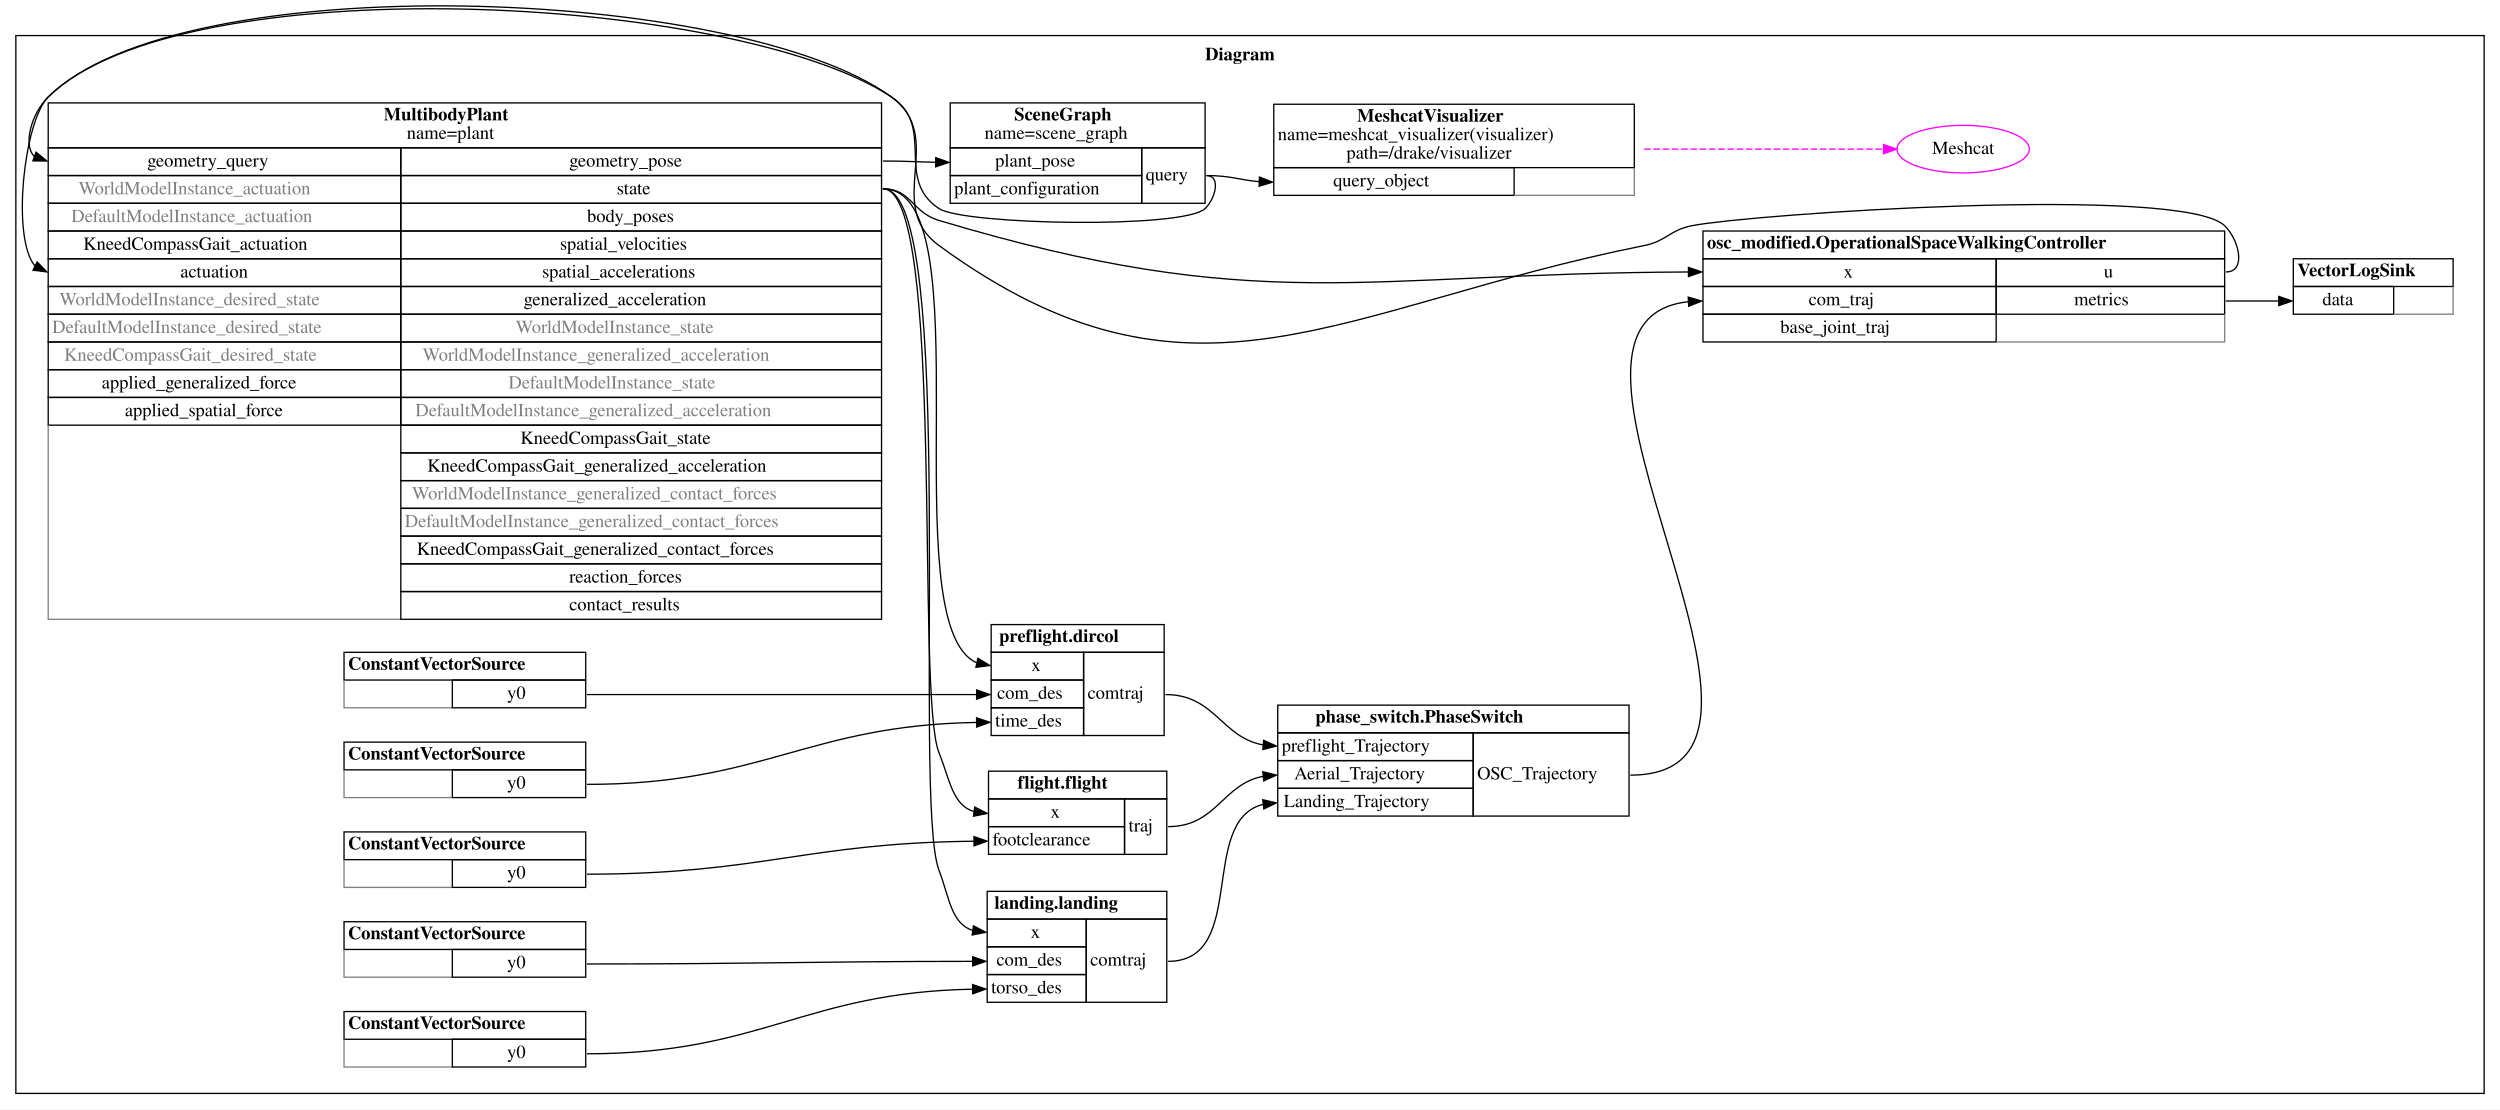
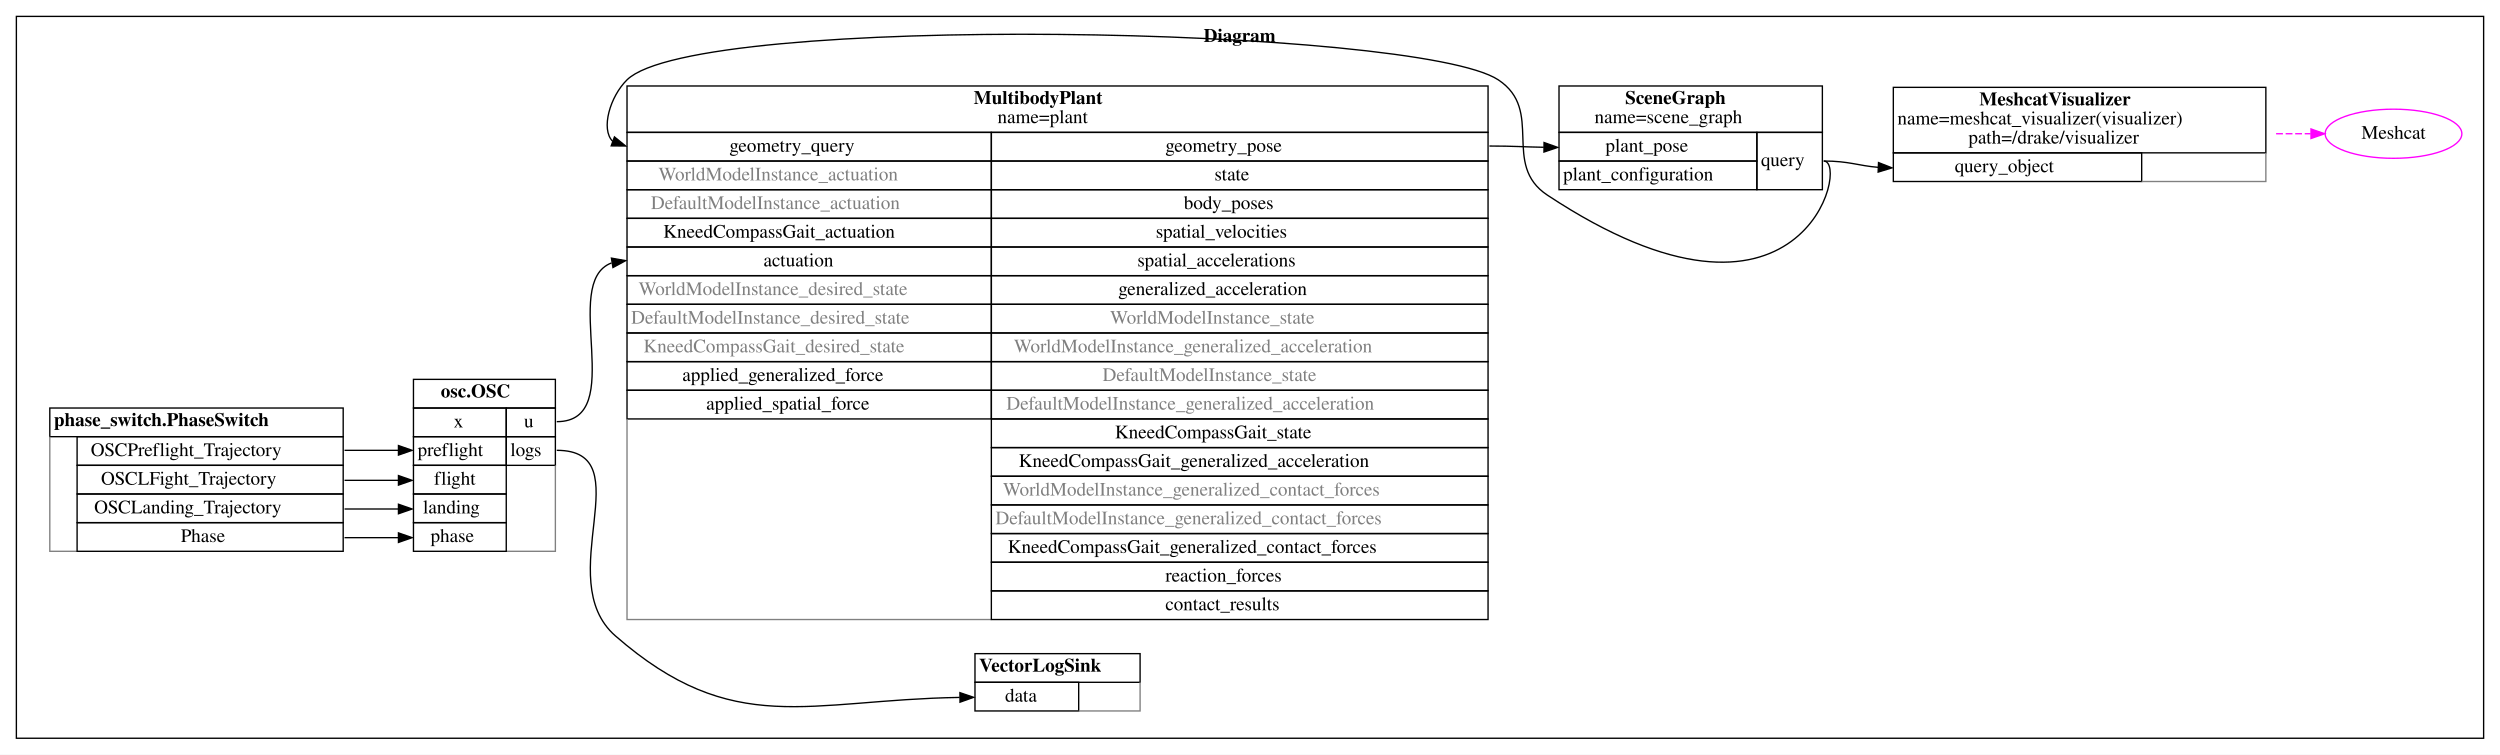
- <svg xmlns="http://www.w3.org/2000/svg" width="1893pt" height="840pt" viewBox="0.00 0.00 1893.00 839.86">
-   <g id="graph0" class="graph" transform="scale(1 1) rotate(0) translate(4 835.86)">
-     <polygon fill="white" stroke="transparent" points="-4,4 -4,-835.86 1889,-835.86 1889,4 -4,4" />
+ <svg xmlns="http://www.w3.org/2000/svg" width="1832pt" height="553pt" viewBox="0.00 0.00 1832.09 553.00">
+   <g id="graph0" class="graph" transform="scale(1 1) rotate(0) translate(4 549)">
+     <polygon fill="white" stroke="transparent" points="-4,4 -4,-549 1828.09,-549 1828.09,4 -4,4" />
    <g id="clust1" class="cluster">
-       <polygon fill="none" stroke="black" points="8,-8 8,-809 1877,-809 1877,-8 8,-8" />
-       <text text-anchor="start" x="908.5" y="-790.3" font-family="Times,serif" font-weight="bold" font-size="14.00">Diagram</text>
+       <polygon fill="none" stroke="black" points="8,-8 8,-537 1816.09,-537 1816.09,-8 8,-8" />
+       <text text-anchor="start" x="878.05" y="-518.3" font-family="Times,serif" font-weight="bold" font-size="14.00">Diagram</text>
    </g>
    <g id="clust2" class="cluster">
-       <polygon fill="none" stroke="white" points="16,-16 16,-770 1869,-770 1869,-16 16,-16" />
+       <polygon fill="none" stroke="white" points="16,-16 16,-498 1808.09,-498 1808.09,-16 16,-16" />
    </g>
    <g id="node1" class="node">
-       <polygon fill="none" stroke="black" points="32.5,-724 32.5,-758 663.5,-758 663.5,-724 32.5,-724" />
-       <text text-anchor="start" x="286.5" y="-744.8" font-family="Times,serif" font-weight="bold" font-size="14.00">MultibodyPlant</text>
-       <text text-anchor="start" x="304" y="-730.8" font-family="Times,serif" font-size="14.00">name=plant</text>
-       <polygon fill="none" stroke="black" points="32.5,-703 32.5,-724 299.5,-724 299.5,-703 32.5,-703" />
-       <text text-anchor="start" x="107.5" y="-709.8" font-family="Times,serif" font-size="14.00">geometry_query</text>
-       <polygon fill="none" stroke="black" points="299.5,-703 299.5,-724 663.5,-724 663.5,-703 299.5,-703" />
-       <text text-anchor="start" x="427" y="-709.8" font-family="Times,serif" font-size="14.00">geometry_pose</text>
-       <polygon fill="none" stroke="black" points="32.5,-682 32.5,-703 299.5,-703 299.5,-682 32.5,-682" />
-       <text text-anchor="start" x="55.5" y="-688.8" font-family="Times,serif" font-size="14.00" fill="grey">WorldModelInstance_actuation</text>
-       <polygon fill="none" stroke="black" points="299.5,-682 299.5,-703 663.5,-703 663.5,-682 299.5,-682" />
-       <text text-anchor="start" x="463" y="-688.8" font-family="Times,serif" font-size="14.00">state</text>
-       <polygon fill="none" stroke="black" points="32.5,-661 32.5,-682 299.5,-682 299.5,-661 32.5,-661" />
-       <text text-anchor="start" x="50" y="-667.8" font-family="Times,serif" font-size="14.00" fill="grey">DefaultModelInstance_actuation</text>
-       <polygon fill="none" stroke="black" points="299.5,-661 299.5,-682 663.5,-682 663.5,-661 299.5,-661" />
-       <text text-anchor="start" x="440.5" y="-667.8" font-family="Times,serif" font-size="14.00">body_poses</text>
-       <polygon fill="none" stroke="black" points="32.5,-640 32.5,-661 299.5,-661 299.5,-640 32.5,-640" />
-       <text text-anchor="start" x="59" y="-646.8" font-family="Times,serif" font-size="14.00">KneedCompassGait_actuation</text>
-       <polygon fill="none" stroke="black" points="299.5,-640 299.5,-661 663.5,-661 663.5,-640 299.5,-640" />
-       <text text-anchor="start" x="420" y="-646.8" font-family="Times,serif" font-size="14.00">spatial_velocities</text>
-       <polygon fill="none" stroke="black" points="32.5,-619 32.5,-640 299.5,-640 299.5,-619 32.5,-619" />
-       <text text-anchor="start" x="132.5" y="-625.8" font-family="Times,serif" font-size="14.00">actuation</text>
-       <polygon fill="none" stroke="black" points="299.5,-619 299.5,-640 663.5,-640 663.5,-619 299.5,-619" />
-       <text text-anchor="start" x="406.5" y="-625.8" font-family="Times,serif" font-size="14.00">spatial_accelerations</text>
-       <polygon fill="none" stroke="black" points="32.5,-598 32.5,-619 299.5,-619 299.5,-598 32.5,-598" />
-       <text text-anchor="start" x="41" y="-604.8" font-family="Times,serif" font-size="14.00" fill="grey">WorldModelInstance_desired_state</text>
-       <polygon fill="none" stroke="black" points="299.5,-598 299.5,-619 663.5,-619 663.5,-598 299.5,-598" />
-       <text text-anchor="start" x="392.5" y="-604.8" font-family="Times,serif" font-size="14.00">generalized_acceleration</text>
-       <polygon fill="none" stroke="black" points="32.5,-577 32.5,-598 299.5,-598 299.5,-577 32.5,-577" />
-       <text text-anchor="start" x="35.5" y="-583.8" font-family="Times,serif" font-size="14.00" fill="grey">DefaultModelInstance_desired_state</text>
-       <polygon fill="none" stroke="black" points="299.5,-577 299.5,-598 663.5,-598 663.5,-577 299.5,-577" />
-       <text text-anchor="start" x="386.5" y="-583.8" font-family="Times,serif" font-size="14.00" fill="grey">WorldModelInstance_state</text>
-       <polygon fill="none" stroke="black" points="32.5,-556 32.5,-577 299.5,-577 299.5,-556 32.5,-556" />
-       <text text-anchor="start" x="44.5" y="-562.8" font-family="Times,serif" font-size="14.00" fill="grey">KneedCompassGait_desired_state</text>
-       <polygon fill="none" stroke="black" points="299.5,-556 299.5,-577 663.5,-577 663.5,-556 299.5,-556" />
-       <text text-anchor="start" x="316" y="-562.8" font-family="Times,serif" font-size="14.00" fill="grey">WorldModelInstance_generalized_acceleration</text>
-       <polygon fill="none" stroke="black" points="32.5,-535 32.5,-556 299.5,-556 299.5,-535 32.5,-535" />
-       <text text-anchor="start" x="73" y="-541.8" font-family="Times,serif" font-size="14.00">applied_generalized_force</text>
-       <polygon fill="none" stroke="black" points="299.5,-535 299.5,-556 663.5,-556 663.5,-535 299.5,-535" />
-       <text text-anchor="start" x="381" y="-541.8" font-family="Times,serif" font-size="14.00" fill="grey">DefaultModelInstance_state</text>
-       <polygon fill="none" stroke="black" points="32.5,-514 32.5,-535 299.5,-535 299.5,-514 32.5,-514" />
-       <text text-anchor="start" x="90.5" y="-520.8" font-family="Times,serif" font-size="14.00">applied_spatial_force</text>
-       <polygon fill="none" stroke="black" points="299.5,-514 299.5,-535 663.5,-535 663.5,-514 299.5,-514" />
-       <text text-anchor="start" x="310.5" y="-520.8" font-family="Times,serif" font-size="14.00" fill="grey">DefaultModelInstance_generalized_acceleration</text>
-       <polyline fill="none" stroke="grey" points="32.5,-514 32.5,-367 299.5,-367 " />
-       <polygon fill="none" stroke="black" points="299.5,-493 299.5,-514 663.5,-514 663.5,-493 299.5,-493" />
-       <text text-anchor="start" x="390" y="-499.8" font-family="Times,serif" font-size="14.00">KneedCompassGait_state</text>
-       <polygon fill="none" stroke="black" points="299.5,-472 299.5,-493 663.5,-493 663.5,-472 299.5,-472" />
-       <text text-anchor="start" x="319.5" y="-478.8" font-family="Times,serif" font-size="14.00">KneedCompassGait_generalized_acceleration</text>
-       <polygon fill="none" stroke="black" points="299.5,-451 299.5,-472 663.5,-472 663.5,-451 299.5,-451" />
-       <text text-anchor="start" x="308" y="-457.8" font-family="Times,serif" font-size="14.00" fill="grey">WorldModelInstance_generalized_contact_forces</text>
-       <polygon fill="none" stroke="black" points="299.5,-430 299.5,-451 663.5,-451 663.5,-430 299.5,-430" />
-       <text text-anchor="start" x="302.5" y="-436.8" font-family="Times,serif" font-size="14.00" fill="grey">DefaultModelInstance_generalized_contact_forces</text>
-       <polygon fill="none" stroke="black" points="299.5,-409 299.5,-430 663.5,-430 663.5,-409 299.5,-409" />
-       <text text-anchor="start" x="311.5" y="-415.8" font-family="Times,serif" font-size="14.00">KneedCompassGait_generalized_contact_forces</text>
-       <polygon fill="none" stroke="black" points="299.5,-388 299.5,-409 663.5,-409 663.5,-388 299.5,-388" />
-       <text text-anchor="start" x="427" y="-394.8" font-family="Times,serif" font-size="14.00">reaction_forces</text>
-       <polygon fill="none" stroke="black" points="299.5,-367 299.5,-388 663.5,-388 663.5,-367 299.5,-367" />
-       <text text-anchor="start" x="427" y="-373.8" font-family="Times,serif" font-size="14.00">contact_results</text>
+       <polygon fill="none" stroke="black" points="455.5,-452 455.5,-486 1086.5,-486 1086.5,-452 455.5,-452" />
+       <text text-anchor="start" x="709.5" y="-472.8" font-family="Times,serif" font-weight="bold" font-size="14.00">MultibodyPlant</text>
+       <text text-anchor="start" x="727" y="-458.8" font-family="Times,serif" font-size="14.00">name=plant</text>
+       <polygon fill="none" stroke="black" points="455.5,-431 455.5,-452 722.5,-452 722.5,-431 455.5,-431" />
+       <text text-anchor="start" x="530.5" y="-437.8" font-family="Times,serif" font-size="14.00">geometry_query</text>
+       <polygon fill="none" stroke="black" points="722.5,-431 722.5,-452 1086.5,-452 1086.5,-431 722.5,-431" />
+       <text text-anchor="start" x="850" y="-437.8" font-family="Times,serif" font-size="14.00">geometry_pose</text>
+       <polygon fill="none" stroke="black" points="455.5,-410 455.5,-431 722.5,-431 722.5,-410 455.5,-410" />
+       <text text-anchor="start" x="478.5" y="-416.8" font-family="Times,serif" font-size="14.00" fill="grey">WorldModelInstance_actuation</text>
+       <polygon fill="none" stroke="black" points="722.5,-410 722.5,-431 1086.5,-431 1086.5,-410 722.5,-410" />
+       <text text-anchor="start" x="886" y="-416.8" font-family="Times,serif" font-size="14.00">state</text>
+       <polygon fill="none" stroke="black" points="455.5,-389 455.5,-410 722.5,-410 722.5,-389 455.5,-389" />
+       <text text-anchor="start" x="473" y="-395.8" font-family="Times,serif" font-size="14.00" fill="grey">DefaultModelInstance_actuation</text>
+       <polygon fill="none" stroke="black" points="722.5,-389 722.5,-410 1086.5,-410 1086.5,-389 722.5,-389" />
+       <text text-anchor="start" x="863.5" y="-395.8" font-family="Times,serif" font-size="14.00">body_poses</text>
+       <polygon fill="none" stroke="black" points="455.5,-368 455.5,-389 722.5,-389 722.5,-368 455.5,-368" />
+       <text text-anchor="start" x="482" y="-374.8" font-family="Times,serif" font-size="14.00">KneedCompassGait_actuation</text>
+       <polygon fill="none" stroke="black" points="722.5,-368 722.5,-389 1086.5,-389 1086.5,-368 722.5,-368" />
+       <text text-anchor="start" x="843" y="-374.8" font-family="Times,serif" font-size="14.00">spatial_velocities</text>
+       <polygon fill="none" stroke="black" points="455.5,-347 455.5,-368 722.5,-368 722.5,-347 455.5,-347" />
+       <text text-anchor="start" x="555.5" y="-353.8" font-family="Times,serif" font-size="14.00">actuation</text>
+       <polygon fill="none" stroke="black" points="722.5,-347 722.5,-368 1086.5,-368 1086.5,-347 722.5,-347" />
+       <text text-anchor="start" x="829.5" y="-353.8" font-family="Times,serif" font-size="14.00">spatial_accelerations</text>
+       <polygon fill="none" stroke="black" points="455.5,-326 455.5,-347 722.5,-347 722.5,-326 455.5,-326" />
+       <text text-anchor="start" x="464" y="-332.8" font-family="Times,serif" font-size="14.00" fill="grey">WorldModelInstance_desired_state</text>
+       <polygon fill="none" stroke="black" points="722.5,-326 722.5,-347 1086.5,-347 1086.5,-326 722.5,-326" />
+       <text text-anchor="start" x="815.5" y="-332.8" font-family="Times,serif" font-size="14.00">generalized_acceleration</text>
+       <polygon fill="none" stroke="black" points="455.5,-305 455.5,-326 722.5,-326 722.5,-305 455.5,-305" />
+       <text text-anchor="start" x="458.5" y="-311.8" font-family="Times,serif" font-size="14.00" fill="grey">DefaultModelInstance_desired_state</text>
+       <polygon fill="none" stroke="black" points="722.5,-305 722.5,-326 1086.5,-326 1086.5,-305 722.5,-305" />
+       <text text-anchor="start" x="809.5" y="-311.8" font-family="Times,serif" font-size="14.00" fill="grey">WorldModelInstance_state</text>
+       <polygon fill="none" stroke="black" points="455.5,-284 455.5,-305 722.5,-305 722.5,-284 455.5,-284" />
+       <text text-anchor="start" x="467.5" y="-290.8" font-family="Times,serif" font-size="14.00" fill="grey">KneedCompassGait_desired_state</text>
+       <polygon fill="none" stroke="black" points="722.5,-284 722.5,-305 1086.5,-305 1086.5,-284 722.5,-284" />
+       <text text-anchor="start" x="739" y="-290.8" font-family="Times,serif" font-size="14.00" fill="grey">WorldModelInstance_generalized_acceleration</text>
+       <polygon fill="none" stroke="black" points="455.5,-263 455.5,-284 722.5,-284 722.5,-263 455.5,-263" />
+       <text text-anchor="start" x="496" y="-269.8" font-family="Times,serif" font-size="14.00">applied_generalized_force</text>
+       <polygon fill="none" stroke="black" points="722.5,-263 722.5,-284 1086.5,-284 1086.5,-263 722.5,-263" />
+       <text text-anchor="start" x="804" y="-269.8" font-family="Times,serif" font-size="14.00" fill="grey">DefaultModelInstance_state</text>
+       <polygon fill="none" stroke="black" points="455.5,-242 455.5,-263 722.5,-263 722.5,-242 455.5,-242" />
+       <text text-anchor="start" x="513.5" y="-248.8" font-family="Times,serif" font-size="14.00">applied_spatial_force</text>
+       <polygon fill="none" stroke="black" points="722.5,-242 722.5,-263 1086.5,-263 1086.5,-242 722.5,-242" />
+       <text text-anchor="start" x="733.5" y="-248.8" font-family="Times,serif" font-size="14.00" fill="grey">DefaultModelInstance_generalized_acceleration</text>
+       <polyline fill="none" stroke="grey" points="455.5,-242 455.5,-95 722.5,-95 " />
+       <polygon fill="none" stroke="black" points="722.5,-221 722.5,-242 1086.5,-242 1086.5,-221 722.5,-221" />
+       <text text-anchor="start" x="813" y="-227.8" font-family="Times,serif" font-size="14.00">KneedCompassGait_state</text>
+       <polygon fill="none" stroke="black" points="722.5,-200 722.5,-221 1086.5,-221 1086.5,-200 722.5,-200" />
+       <text text-anchor="start" x="742.5" y="-206.8" font-family="Times,serif" font-size="14.00">KneedCompassGait_generalized_acceleration</text>
+       <polygon fill="none" stroke="black" points="722.5,-179 722.5,-200 1086.5,-200 1086.5,-179 722.5,-179" />
+       <text text-anchor="start" x="731" y="-185.8" font-family="Times,serif" font-size="14.00" fill="grey">WorldModelInstance_generalized_contact_forces</text>
+       <polygon fill="none" stroke="black" points="722.5,-158 722.5,-179 1086.5,-179 1086.5,-158 722.5,-158" />
+       <text text-anchor="start" x="725.5" y="-164.8" font-family="Times,serif" font-size="14.00" fill="grey">DefaultModelInstance_generalized_contact_forces</text>
+       <polygon fill="none" stroke="black" points="722.5,-137 722.5,-158 1086.5,-158 1086.5,-137 722.5,-137" />
+       <text text-anchor="start" x="734.5" y="-143.8" font-family="Times,serif" font-size="14.00">KneedCompassGait_generalized_contact_forces</text>
+       <polygon fill="none" stroke="black" points="722.5,-116 722.5,-137 1086.5,-137 1086.5,-116 722.5,-116" />
+       <text text-anchor="start" x="850" y="-122.8" font-family="Times,serif" font-size="14.00">reaction_forces</text>
+       <polygon fill="none" stroke="black" points="722.5,-95 722.5,-116 1086.5,-116 1086.5,-95 722.5,-95" />
+       <text text-anchor="start" x="850" y="-101.8" font-family="Times,serif" font-size="14.00">contact_results</text>
    </g>
    <g id="node2" class="node">
-       <polygon fill="none" stroke="black" points="715.5,-724 715.5,-758 908.5,-758 908.5,-724 715.5,-724" />
-       <text text-anchor="start" x="764" y="-744.8" font-family="Times,serif" font-weight="bold" font-size="14.00">SceneGraph</text>
-       <text text-anchor="start" x="741.5" y="-730.8" font-family="Times,serif" font-size="14.00">name=scene_graph</text>
-       <polygon fill="none" stroke="black" points="715.5,-703 715.5,-724 860.5,-724 860.5,-703 715.5,-703" />
-       <text text-anchor="start" x="749.5" y="-709.8" font-family="Times,serif" font-size="14.00">plant_pose</text>
-       <polygon fill="none" stroke="black" points="860.5,-682 860.5,-724 908.5,-724 908.5,-682 860.5,-682" />
-       <text text-anchor="start" x="863.5" y="-699.3" font-family="Times,serif" font-size="14.00">query</text>
-       <polygon fill="none" stroke="black" points="715.5,-682 715.5,-703 860.5,-703 860.5,-682 715.5,-682" />
-       <text text-anchor="start" x="718.5" y="-688.8" font-family="Times,serif" font-size="14.00">plant_configuration</text>
+       <polygon fill="none" stroke="black" points="1138.5,-452 1138.5,-486 1331.5,-486 1331.5,-452 1138.5,-452" />
+       <text text-anchor="start" x="1187" y="-472.8" font-family="Times,serif" font-weight="bold" font-size="14.00">SceneGraph</text>
+       <text text-anchor="start" x="1164.5" y="-458.8" font-family="Times,serif" font-size="14.00">name=scene_graph</text>
+       <polygon fill="none" stroke="black" points="1138.5,-431 1138.5,-452 1283.5,-452 1283.5,-431 1138.5,-431" />
+       <text text-anchor="start" x="1172.5" y="-437.8" font-family="Times,serif" font-size="14.00">plant_pose</text>
+       <polygon fill="none" stroke="black" points="1283.5,-410 1283.5,-452 1331.5,-452 1331.5,-410 1283.5,-410" />
+       <text text-anchor="start" x="1286.5" y="-427.3" font-family="Times,serif" font-size="14.00">query</text>
+       <polygon fill="none" stroke="black" points="1138.5,-410 1138.5,-431 1283.5,-431 1283.5,-410 1138.5,-410" />
+       <text text-anchor="start" x="1141.5" y="-416.8" font-family="Times,serif" font-size="14.00">plant_configuration</text>
+     </g>
+     <g id="edge2" class="edge">
+       <path fill="none" stroke="black" d="M1087.5,-442C1105.91,-442 1112.87,-441.31 1127.35,-441.08" />
+       <polygon fill="black" stroke="black" points="1127.53,-444.58 1137.5,-441 1127.47,-437.58 1127.53,-444.58" />
+     </g>
+     <g id="edge4" class="edge">
+       <path fill="none" stroke="black" d="M1332.5,-431C1352,-431 1317.07,-282.36 1130,-406 1095.94,-428.51 1128.06,-467.99 1094,-490.5 1034.81,-529.62 506.18,-540.15 455.5,-490.5 443.11,-478.36 436.05,-454.35 445,-445.44" />
+       <polygon fill="black" stroke="black" points="446.29,-448.69 454.5,-442 443.91,-442.11 446.29,-448.69" />
+     </g>
+     <g id="node6" class="node">
+       <polygon fill="none" stroke="black" points="1383.5,-437 1383.5,-485 1656.5,-485 1656.5,-437 1383.5,-437" />
+       <text text-anchor="start" x="1446.5" y="-471.8" font-family="Times,serif" font-weight="bold" font-size="14.00">MeshcatVisualizer</text>
+       <text text-anchor="start" x="1386.5" y="-457.8" font-family="Times,serif" font-size="14.00">name=meshcat_visualizer(visualizer)</text>
+       <text text-anchor="start" x="1438.5" y="-443.8" font-family="Times,serif" font-size="14.00">path=/drake/visualizer</text>
+       <polygon fill="none" stroke="black" points="1383.5,-416 1383.5,-437 1565.5,-437 1565.5,-416 1383.5,-416" />
+       <text text-anchor="start" x="1428.5" y="-422.8" font-family="Times,serif" font-size="14.00">query_object</text>
+       <polyline fill="none" stroke="grey" points="1565.5,-416 1656.5,-416 1656.5,-437 " />
+     </g>
+     <g id="edge10" class="edge">
+       <path fill="none" stroke="black" d="M1332.5,-431C1350.99,-431 1357.83,-427.57 1372.32,-426.39" />
+       <polygon fill="black" stroke="black" points="1372.64,-429.88 1382.5,-426 1372.37,-422.89 1372.64,-429.88" />
+     </g>
+     <g id="node3" class="node">
+       <polygon fill="none" stroke="black" points="32.5,-229 32.5,-250 247.5,-250 247.5,-229 32.5,-229" />
+       <text text-anchor="start" x="35.5" y="-236.8" font-family="Times,serif" font-weight="bold" font-size="14.00">phase_switch.PhaseSwitch</text>
+       <polyline fill="none" stroke="grey" points="32.5,-229 32.5,-145 52.5,-145 " />
+       <polygon fill="none" stroke="black" points="52.5,-208 52.5,-229 247.5,-229 247.5,-208 52.5,-208" />
+       <text text-anchor="start" x="62.5" y="-214.8" font-family="Times,serif" font-size="14.00">OSCPreflight_Trajectory</text>
+       <polygon fill="none" stroke="black" points="52.5,-187 52.5,-208 247.5,-208 247.5,-187 52.5,-187" />
+       <text text-anchor="start" x="70" y="-193.8" font-family="Times,serif" font-size="14.00">OSCLFight_Trajectory</text>
+       <polygon fill="none" stroke="black" points="52.5,-166 52.5,-187 247.5,-187 247.5,-166 52.5,-166" />
+       <text text-anchor="start" x="65" y="-172.8" font-family="Times,serif" font-size="14.00">OSCLanding_Trajectory</text>
+       <polygon fill="none" stroke="black" points="52.5,-145 52.5,-166 247.5,-166 247.5,-145 52.5,-145" />
+       <text text-anchor="start" x="128.5" y="-151.8" font-family="Times,serif" font-size="14.00">Phase</text>
+     </g>
+     <g id="node4" class="node">
+       <polygon fill="none" stroke="black" points="299,-250 299,-271 403,-271 403,-250 299,-250" />
+       <text text-anchor="start" x="319" y="-257.8" font-family="Times,serif" font-weight="bold" font-size="14.00">osc.OSC</text>
+       <polygon fill="none" stroke="black" points="299,-229 299,-250 367,-250 367,-229 299,-229" />
+       <text text-anchor="start" x="328.5" y="-235.8" font-family="Times,serif" font-size="14.00">x</text>
+       <polygon fill="none" stroke="black" points="367,-229 367,-250 403,-250 403,-229 367,-229" />
+       <text text-anchor="start" x="380" y="-235.8" font-family="Times,serif" font-size="14.00">u</text>
+       <polygon fill="none" stroke="black" points="299,-208 299,-229 367,-229 367,-208 299,-208" />
+       <text text-anchor="start" x="302" y="-214.8" font-family="Times,serif" font-size="14.00">preflight</text>
+       <polygon fill="none" stroke="black" points="367,-208 367,-229 403,-229 403,-208 367,-208" />
+       <text text-anchor="start" x="370" y="-214.8" font-family="Times,serif" font-size="14.00">logs</text>
+       <polygon fill="none" stroke="black" points="299,-187 299,-208 367,-208 367,-187 299,-187" />
+       <text text-anchor="start" x="314" y="-193.8" font-family="Times,serif" font-size="14.00">flight</text>
+       <polyline fill="none" stroke="grey" points="367,-145 403,-145 403,-208 " />
+       <polygon fill="none" stroke="black" points="299,-166 299,-187 367,-187 367,-166 299,-166" />
+       <text text-anchor="start" x="306" y="-172.8" font-family="Times,serif" font-size="14.00">landing</text>
+       <polygon fill="none" stroke="black" points="299,-145 299,-166 367,-166 367,-145 299,-145" />
+       <text text-anchor="start" x="311.5" y="-151.8" font-family="Times,serif" font-size="14.00">phase</text>
+     </g>
+     <g id="edge6" class="edge">
+       <path fill="none" stroke="black" d="M248.5,-219C266.72,-219 273.62,-219 287.95,-219" />
+       <polygon fill="black" stroke="black" points="288,-222.5 298,-219 288,-215.5 288,-222.5" />
+     </g>
+     <g id="edge7" class="edge">
+       <path fill="none" stroke="black" d="M248.5,-197C266.72,-197 273.62,-197 287.95,-197" />
+       <polygon fill="black" stroke="black" points="288,-200.5 298,-197 288,-193.5 288,-200.5" />
+     </g>
+     <g id="edge8" class="edge">
+       <path fill="none" stroke="black" d="M248.5,-176C266.72,-176 273.62,-176 287.95,-176" />
+       <polygon fill="black" stroke="black" points="288,-179.5 298,-176 288,-172.5 288,-179.5" />
+     </g>
+     <g id="edge9" class="edge">
+       <path fill="none" stroke="black" d="M248.5,-155C266.72,-155 273.62,-155 287.95,-155" />
+       <polygon fill="black" stroke="black" points="288,-158.5 298,-155 288,-151.5 288,-158.5" />
    </g>
    <g id="edge5" class="edge">
-       <path fill="none" stroke="black" d="M664.5,-714C682.91,-714 689.87,-713.31 704.35,-713.08" />
-       <polygon fill="black" stroke="black" points="704.53,-716.58 714.5,-713 704.47,-709.58 704.53,-716.58" />
-     </g>
-     <g id="node8" class="node">
-       <polygon fill="none" stroke="black" points="746.5,-342 746.5,-363 877.5,-363 877.5,-342 746.5,-342" />
-       <text text-anchor="start" x="752.5" y="-349.8" font-family="Times,serif" font-weight="bold" font-size="14.00">preflight.dircol</text>
-       <polygon fill="none" stroke="black" points="746.5,-321 746.5,-342 816.5,-342 816.5,-321 746.5,-321" />
-       <text text-anchor="start" x="777" y="-327.8" font-family="Times,serif" font-size="14.00">x</text>
-       <polygon fill="none" stroke="black" points="816.5,-279 816.5,-342 877.5,-342 877.5,-279 816.5,-279" />
-       <text text-anchor="start" x="819.5" y="-306.8" font-family="Times,serif" font-size="14.00">comtraj</text>
-       <polygon fill="none" stroke="black" points="746.5,-300 746.5,-321 816.5,-321 816.5,-300 746.5,-300" />
-       <text text-anchor="start" x="751" y="-306.8" font-family="Times,serif" font-size="14.00">com_des</text>
-       <polygon fill="none" stroke="black" points="746.5,-279 746.5,-300 816.5,-300 816.5,-279 746.5,-279" />
-       <text text-anchor="start" x="749.5" y="-285.8" font-family="Times,serif" font-size="14.00">time_des</text>
-     </g>
-     <g id="edge6" class="edge">
-       <path fill="none" stroke="black" d="M664.5,-693C743.02,-693 670.44,-363.71 735.39,-334.12" />
-       <polygon fill="black" stroke="black" points="736.43,-337.48 745.5,-332 734.99,-330.63 736.43,-337.48" />
-     </g>
-     <g id="node9" class="node">
-       <polygon fill="none" stroke="black" points="744.5,-231 744.5,-252 879.5,-252 879.5,-231 744.5,-231" />
-       <text text-anchor="start" x="766.5" y="-238.8" font-family="Times,serif" font-weight="bold" font-size="14.00">flight.flight</text>
-       <polygon fill="none" stroke="black" points="744.5,-210 744.5,-231 847.5,-231 847.5,-210 744.5,-210" />
-       <text text-anchor="start" x="791.5" y="-216.8" font-family="Times,serif" font-size="14.00">x</text>
-       <polygon fill="none" stroke="black" points="847.5,-189 847.5,-231 879.5,-231 879.5,-189 847.5,-189" />
-       <text text-anchor="start" x="850.5" y="-206.3" font-family="Times,serif" font-size="14.00">traj</text>
-       <polygon fill="none" stroke="black" points="744.5,-189 744.5,-210 847.5,-210 847.5,-189 744.5,-189" />
-       <text text-anchor="start" x="747.5" y="-195.8" font-family="Times,serif" font-size="14.00">footclearance</text>
-     </g>
-     <g id="edge9" class="edge">
-       <path fill="none" stroke="black" d="M664.5,-693C712.18,-693 689.09,-310.19 707,-266 715.35,-245.4 717.02,-226.53 733.45,-221.38" />
-       <polygon fill="black" stroke="black" points="734.07,-224.83 743.5,-220 733.12,-217.89 734.07,-224.83" />
-     </g>
-     <g id="node10" class="node">
-       <polygon fill="none" stroke="black" points="743.5,-140 743.5,-161 879.5,-161 879.5,-140 743.5,-140" />
-       <text text-anchor="start" x="749" y="-147.8" font-family="Times,serif" font-weight="bold" font-size="14.00">landing.landing</text>
-       <polygon fill="none" stroke="black" points="743.5,-119 743.5,-140 818.5,-140 818.5,-119 743.5,-119" />
-       <text text-anchor="start" x="776.5" y="-125.8" font-family="Times,serif" font-size="14.00">x</text>
-       <polygon fill="none" stroke="black" points="818.5,-77 818.5,-140 879.5,-140 879.5,-77 818.5,-77" />
-       <text text-anchor="start" x="821.5" y="-104.8" font-family="Times,serif" font-size="14.00">comtraj</text>
-       <polygon fill="none" stroke="black" points="743.5,-98 743.5,-119 818.5,-119 818.5,-98 743.5,-98" />
-       <text text-anchor="start" x="750.5" y="-104.8" font-family="Times,serif" font-size="14.00">com_des</text>
-       <polygon fill="none" stroke="black" points="743.5,-77 743.5,-98 818.5,-98 818.5,-77 743.5,-77" />
-       <text text-anchor="start" x="746.5" y="-83.8" font-family="Times,serif" font-size="14.00">torso_des</text>
-     </g>
-     <g id="edge11" class="edge">
-       <path fill="none" stroke="black" d="M664.5,-693C722.03,-693 686.49,-230.75 707,-177 714.95,-156.17 716.12,-136.73 732.46,-131.42" />
-       <polygon fill="black" stroke="black" points="733.09,-134.87 742.5,-130 732.11,-127.94 733.09,-134.87" />
-     </g>
-     <g id="node12" class="node">
-       <polygon fill="none" stroke="black" points="1285.5,-640 1285.5,-661 1680.5,-661 1680.5,-640 1285.5,-640" />
-       <text text-anchor="start" x="1288.5" y="-647.8" font-family="Times,serif" font-weight="bold" font-size="14.00">osc_modified.OperationalSpaceWalkingController</text>
-       <polygon fill="none" stroke="black" points="1285.5,-619 1285.5,-640 1507.5,-640 1507.5,-619 1285.5,-619" />
-       <text text-anchor="start" x="1392" y="-625.8" font-family="Times,serif" font-size="14.00">x</text>
-       <polygon fill="none" stroke="black" points="1507.5,-619 1507.5,-640 1680.5,-640 1680.5,-619 1507.5,-619" />
-       <text text-anchor="start" x="1589" y="-625.8" font-family="Times,serif" font-size="14.00">u</text>
-       <polygon fill="none" stroke="black" points="1285.5,-598 1285.5,-619 1507.5,-619 1507.5,-598 1285.5,-598" />
-       <text text-anchor="start" x="1365.5" y="-604.8" font-family="Times,serif" font-size="14.00">com_traj</text>
-       <polygon fill="none" stroke="black" points="1507.5,-598 1507.5,-619 1680.5,-619 1680.5,-598 1507.5,-598" />
-       <text text-anchor="start" x="1566.5" y="-604.8" font-family="Times,serif" font-size="14.00">metrics</text>
-       <polygon fill="none" stroke="black" points="1285.5,-577 1285.5,-598 1507.5,-598 1507.5,-577 1285.5,-577" />
-       <text text-anchor="start" x="1344" y="-583.8" font-family="Times,serif" font-size="14.00">base_joint_traj</text>
-       <polyline fill="none" stroke="grey" points="1507.5,-577 1680.5,-577 1680.5,-598 " />
-     </g>
-     <g id="edge17" class="edge">
-       <path fill="none" stroke="black" d="M664.5,-693C686.19,-693 686.22,-675.22 707,-669 950.21,-596.23 1025.27,-629.1 1274.42,-629.98" />
-       <polygon fill="black" stroke="black" points="1274.49,-633.48 1284.5,-630 1274.51,-626.48 1274.49,-633.48" />
-     </g>
-     <g id="edge2" class="edge">
-       <path fill="none" stroke="black" d="M909.5,-703C920.62,-703 916.52,-685.7 908.5,-678 892.36,-662.49 725.68,-665.66 707,-678 672.94,-700.51 705.06,-739.99 671,-762.5 552.63,-840.74 133.86,-861.79 32.5,-762.5 20.11,-750.36 13.05,-726.35 22,-717.44" />
-       <polygon fill="black" stroke="black" points="23.29,-720.69 31.5,-714 20.91,-714.11 23.29,-720.69" />
-     </g>
-     <g id="node14" class="node">
-       <polygon fill="none" stroke="black" points="960.5,-709 960.5,-757 1233.5,-757 1233.5,-709 960.5,-709" />
-       <text text-anchor="start" x="1023.5" y="-743.8" font-family="Times,serif" font-weight="bold" font-size="14.00">MeshcatVisualizer</text>
-       <text text-anchor="start" x="963.5" y="-729.8" font-family="Times,serif" font-size="14.00">name=meshcat_visualizer(visualizer)</text>
-       <text text-anchor="start" x="1015.5" y="-715.8" font-family="Times,serif" font-size="14.00">path=/drake/visualizer</text>
-       <polygon fill="none" stroke="black" points="960.5,-688 960.5,-709 1142.5,-709 1142.5,-688 960.5,-688" />
-       <text text-anchor="start" x="1005.5" y="-694.8" font-family="Times,serif" font-size="14.00">query_object</text>
-       <polyline fill="none" stroke="grey" points="1142.5,-688 1233.5,-688 1233.5,-709 " />
-     </g>
-     <g id="edge19" class="edge">
-       <path fill="none" stroke="black" d="M909.5,-703C927.99,-703 934.83,-699.57 949.32,-698.39" />
-       <polygon fill="black" stroke="black" points="949.64,-701.88 959.5,-698 949.37,-694.89 949.64,-701.88" />
-     </g>
-     <g id="node3" class="node">
-       <polygon fill="none" stroke="black" points="256.5,-321 256.5,-342 439.5,-342 439.5,-321 256.5,-321" />
-       <text text-anchor="start" x="259.5" y="-328.8" font-family="Times,serif" font-weight="bold" font-size="14.00">ConstantVectorSource</text>
-       <polyline fill="none" stroke="grey" points="256.5,-321 256.5,-300 338.5,-300 " />
-       <polygon fill="none" stroke="black" points="338.5,-300 338.5,-321 439.5,-321 439.5,-300 338.5,-300" />
-       <text text-anchor="start" x="380" y="-306.8" font-family="Times,serif" font-size="14.00">y0</text>
-     </g>
-     <g id="edge7" class="edge">
-       <path fill="none" stroke="black" d="M440.5,-310C572.61,-310 608.16,-310 735.37,-310" />
-       <polygon fill="black" stroke="black" points="735.5,-313.5 745.5,-310 735.5,-306.5 735.5,-313.5" />
-     </g>
-     <g id="node4" class="node">
-       <polygon fill="none" stroke="black" points="256.5,-253 256.5,-274 439.5,-274 439.5,-253 256.5,-253" />
-       <text text-anchor="start" x="259.5" y="-260.8" font-family="Times,serif" font-weight="bold" font-size="14.00">ConstantVectorSource</text>
-       <polyline fill="none" stroke="grey" points="256.5,-253 256.5,-232 338.5,-232 " />
-       <polygon fill="none" stroke="black" points="338.5,-232 338.5,-253 439.5,-253 439.5,-232 338.5,-232" />
-       <text text-anchor="start" x="380" y="-238.8" font-family="Times,serif" font-size="14.00">y0</text>
-     </g>
-     <g id="edge8" class="edge">
-       <path fill="none" stroke="black" d="M440.5,-242C574.17,-242 606.72,-286.64 735.26,-288.91" />
-       <polygon fill="black" stroke="black" points="735.47,-292.41 745.5,-289 735.53,-285.41 735.47,-292.41" />
+       <path fill="none" stroke="black" d="M404,-240C457.03,-240 405.8,-341.99 444.17,-356.33" />
+       <polygon fill="black" stroke="black" points="444.07,-359.86 454.5,-358 445.19,-352.95 444.07,-359.86" />
    </g>
    <g id="node5" class="node">
-       <polygon fill="none" stroke="black" points="256.5,-185 256.5,-206 439.5,-206 439.5,-185 256.5,-185" />
-       <text text-anchor="start" x="259.5" y="-192.8" font-family="Times,serif" font-weight="bold" font-size="14.00">ConstantVectorSource</text>
-       <polyline fill="none" stroke="grey" points="256.5,-185 256.5,-164 338.5,-164 " />
-       <polygon fill="none" stroke="black" points="338.5,-164 338.5,-185 439.5,-185 439.5,-164 338.5,-164" />
-       <text text-anchor="start" x="380" y="-170.8" font-family="Times,serif" font-size="14.00">y0</text>
+       <polygon fill="none" stroke="black" points="710.5,-49 710.5,-70 831.5,-70 831.5,-49 710.5,-49" />
+       <text text-anchor="start" x="713.5" y="-56.8" font-family="Times,serif" font-weight="bold" font-size="14.00">VectorLogSink</text>
+       <polygon fill="none" stroke="black" points="710.5,-28 710.5,-49 786.5,-49 786.5,-28 710.5,-28" />
+       <text text-anchor="start" x="732.5" y="-34.8" font-family="Times,serif" font-size="14.00">data</text>
+       <polyline fill="none" stroke="grey" points="786.5,-28 831.5,-28 831.5,-49 " />
    </g>
-     <g id="edge10" class="edge">
-       <path fill="none" stroke="black" d="M440.5,-174C572.19,-174 606.65,-197.75 733.4,-198.95" />
-       <polygon fill="black" stroke="black" points="733.48,-202.45 743.5,-199 733.52,-195.45 733.48,-202.45" />
-     </g>
-     <g id="node6" class="node">
-       <polygon fill="none" stroke="black" points="256.5,-49 256.5,-70 439.5,-70 439.5,-49 256.5,-49" />
-       <text text-anchor="start" x="259.5" y="-56.8" font-family="Times,serif" font-weight="bold" font-size="14.00">ConstantVectorSource</text>
-       <polyline fill="none" stroke="grey" points="256.5,-49 256.5,-28 338.5,-28 " />
-       <polygon fill="none" stroke="black" points="338.5,-28 338.5,-49 439.5,-49 439.5,-28 338.5,-28" />
-       <text text-anchor="start" x="380" y="-34.8" font-family="Times,serif" font-size="14.00">y0</text>
-     </g>
-     <g id="edge13" class="edge">
-       <path fill="none" stroke="black" d="M440.5,-38C573.02,-38 604.93,-84.54 732.34,-86.91" />
-       <polygon fill="black" stroke="black" points="732.47,-90.41 742.5,-87 732.53,-83.41 732.47,-90.41" />
+     <g id="edge3" class="edge">
+       <path fill="none" stroke="black" d="M404,-219C467.39,-219 399.22,-124.67 447,-83 533.6,-7.48 587.88,-36.17 699.26,-37.92" />
+       <polygon fill="black" stroke="black" points="699.47,-41.42 709.5,-38 699.53,-34.42 699.47,-41.42" />
    </g>
    <g id="node7" class="node">
-       <polygon fill="none" stroke="black" points="256.5,-117 256.5,-138 439.5,-138 439.5,-117 256.5,-117" />
-       <text text-anchor="start" x="259.5" y="-124.8" font-family="Times,serif" font-weight="bold" font-size="14.00">ConstantVectorSource</text>
-       <polyline fill="none" stroke="grey" points="256.5,-117 256.5,-96 338.5,-96 " />
-       <polygon fill="none" stroke="black" points="338.5,-96 338.5,-117 439.5,-117 439.5,-96 338.5,-96" />
-       <text text-anchor="start" x="380" y="-102.8" font-family="Times,serif" font-size="14.00">y0</text>
-     </g>
-     <g id="edge12" class="edge">
-       <path fill="none" stroke="black" d="M440.5,-106C571.32,-106 606.51,-107.9 732.47,-108" />
-       <polygon fill="black" stroke="black" points="732.5,-111.5 742.5,-108 732.5,-104.5 732.5,-111.5" />
-     </g>
-     <g id="node11" class="node">
-       <polygon fill="none" stroke="black" points="963.5,-281 963.5,-302 1229.5,-302 1229.5,-281 963.5,-281" />
-       <text text-anchor="start" x="992" y="-288.8" font-family="Times,serif" font-weight="bold" font-size="14.00">phase_switch.PhaseSwitch</text>
-       <polygon fill="none" stroke="black" points="963.5,-260 963.5,-281 1111.5,-281 1111.5,-260 963.5,-260" />
-       <text text-anchor="start" x="966.5" y="-266.8" font-family="Times,serif" font-size="14.00">preflight_Trajectory</text>
-       <polygon fill="none" stroke="black" points="1111.5,-218 1111.5,-281 1229.5,-281 1229.5,-218 1111.5,-218" />
-       <text text-anchor="start" x="1114.5" y="-245.8" font-family="Times,serif" font-size="14.00">OSC_Trajectory</text>
-       <polygon fill="none" stroke="black" points="963.5,-239 963.5,-260 1111.5,-260 1111.5,-239 963.5,-239" />
-       <text text-anchor="start" x="976" y="-245.8" font-family="Times,serif" font-size="14.00">Aerial_Trajectory</text>
-       <polygon fill="none" stroke="black" points="963.5,-218 963.5,-239 1111.5,-239 1111.5,-218 963.5,-218" />
-       <text text-anchor="start" x="968" y="-224.8" font-family="Times,serif" font-size="14.00">Landing_Trajectory</text>
-     </g>
-     <g id="edge14" class="edge">
-       <path fill="none" stroke="black" d="M878.5,-310C915.96,-310 920.72,-277.69 952.3,-271.89" />
-       <polygon fill="black" stroke="black" points="952.84,-275.35 962.5,-271 952.23,-268.38 952.84,-275.35" />
-     </g>
-     <g id="edge15" class="edge">
-       <path fill="none" stroke="black" d="M880.5,-210C917.23,-210 921.6,-242.31 952.51,-248.11" />
-       <polygon fill="black" stroke="black" points="952.23,-251.6 962.5,-249 952.85,-244.63 952.23,-251.6" />
-     </g>
-     <g id="edge16" class="edge">
-       <path fill="none" stroke="black" d="M880.5,-108C941.44,-108 902.89,-214.79 952.56,-226.89" />
-       <polygon fill="black" stroke="black" points="952.17,-230.37 962.5,-228 952.95,-223.41 952.17,-230.37" />
-     </g>
-     <g id="edge18" class="edge">
-       <path fill="none" stroke="black" d="M1230.5,-249C1388.23,-249 1135,-592.05 1274.27,-607.46" />
-       <polygon fill="black" stroke="black" points="1274.33,-610.97 1284.5,-608 1274.7,-603.98 1274.33,-610.97" />
-     </g>
-     <g id="edge3" class="edge">
-       <path fill="none" stroke="black" d="M1681.5,-630C1697.06,-630 1691.66,-654.15 1680.5,-665 1648.35,-696.25 1320.96,-673.79 1277,-665 1260,-661.6 1258,-653.4 1241,-650 1008.28,-603.46 898.7,-510.07 707,-650 664.6,-680.95 713.4,-731.55 671,-762.5 556.4,-846.16 133.21,-862.45 32.5,-762.5 14.13,-744.27 4.53,-655.73 22.47,-634.56" />
-       <polygon fill="black" stroke="black" points="24.15,-637.63 31.5,-630 21,-631.38 24.15,-637.63" />
-     </g>
-     <g id="node13" class="node">
-       <polygon fill="none" stroke="black" points="1732.5,-619 1732.5,-640 1853.5,-640 1853.5,-619 1732.5,-619" />
-       <text text-anchor="start" x="1735.5" y="-626.8" font-family="Times,serif" font-weight="bold" font-size="14.00">VectorLogSink</text>
-       <polygon fill="none" stroke="black" points="1732.5,-598 1732.5,-619 1808.5,-619 1808.5,-598 1732.5,-598" />
-       <text text-anchor="start" x="1754.5" y="-604.8" font-family="Times,serif" font-size="14.00">data</text>
-       <polyline fill="none" stroke="grey" points="1808.5,-598 1853.5,-598 1853.5,-619 " />
-     </g>
-     <g id="edge4" class="edge">
-       <path fill="none" stroke="black" d="M1681.5,-608C1699.9,-608 1706.88,-608 1721.35,-608" />
-       <polygon fill="black" stroke="black" points="1721.5,-611.5 1731.5,-608 1721.5,-604.5 1721.5,-611.5" />
-     </g>
-     <g id="node15" class="node">
-       <ellipse fill="none" stroke="magenta" cx="1482.5" cy="-723" rx="50.09" ry="18" />
-       <text text-anchor="middle" x="1482.5" y="-719.3" font-family="Times,serif" font-size="14.00">Meshcat</text>
+       <ellipse fill="none" stroke="magenta" cx="1750.05" cy="-451" rx="50.09" ry="18" />
+       <text text-anchor="middle" x="1750.05" y="-447.3" font-family="Times,serif" font-size="14.00">Meshcat</text>
    </g>
    <g id="edge1" class="edge">
-       <path fill="none" stroke="magenta" stroke-dasharray="5,2" d="M1241,-723C1302.78,-723 1373.5,-723 1422.17,-723" />
-       <polygon fill="magenta" stroke="magenta" points="1422.22,-726.5 1432.22,-723 1422.22,-719.5 1422.22,-726.5" />
+       <path fill="none" stroke="magenta" stroke-dasharray="5,2" d="M1664,-451C1672.19,-451 1680.82,-451 1689.32,-451" />
+       <polygon fill="magenta" stroke="magenta" points="1689.58,-454.5 1699.58,-451 1689.58,-447.5 1689.58,-454.5" />
    </g>
  </g>
</svg>
